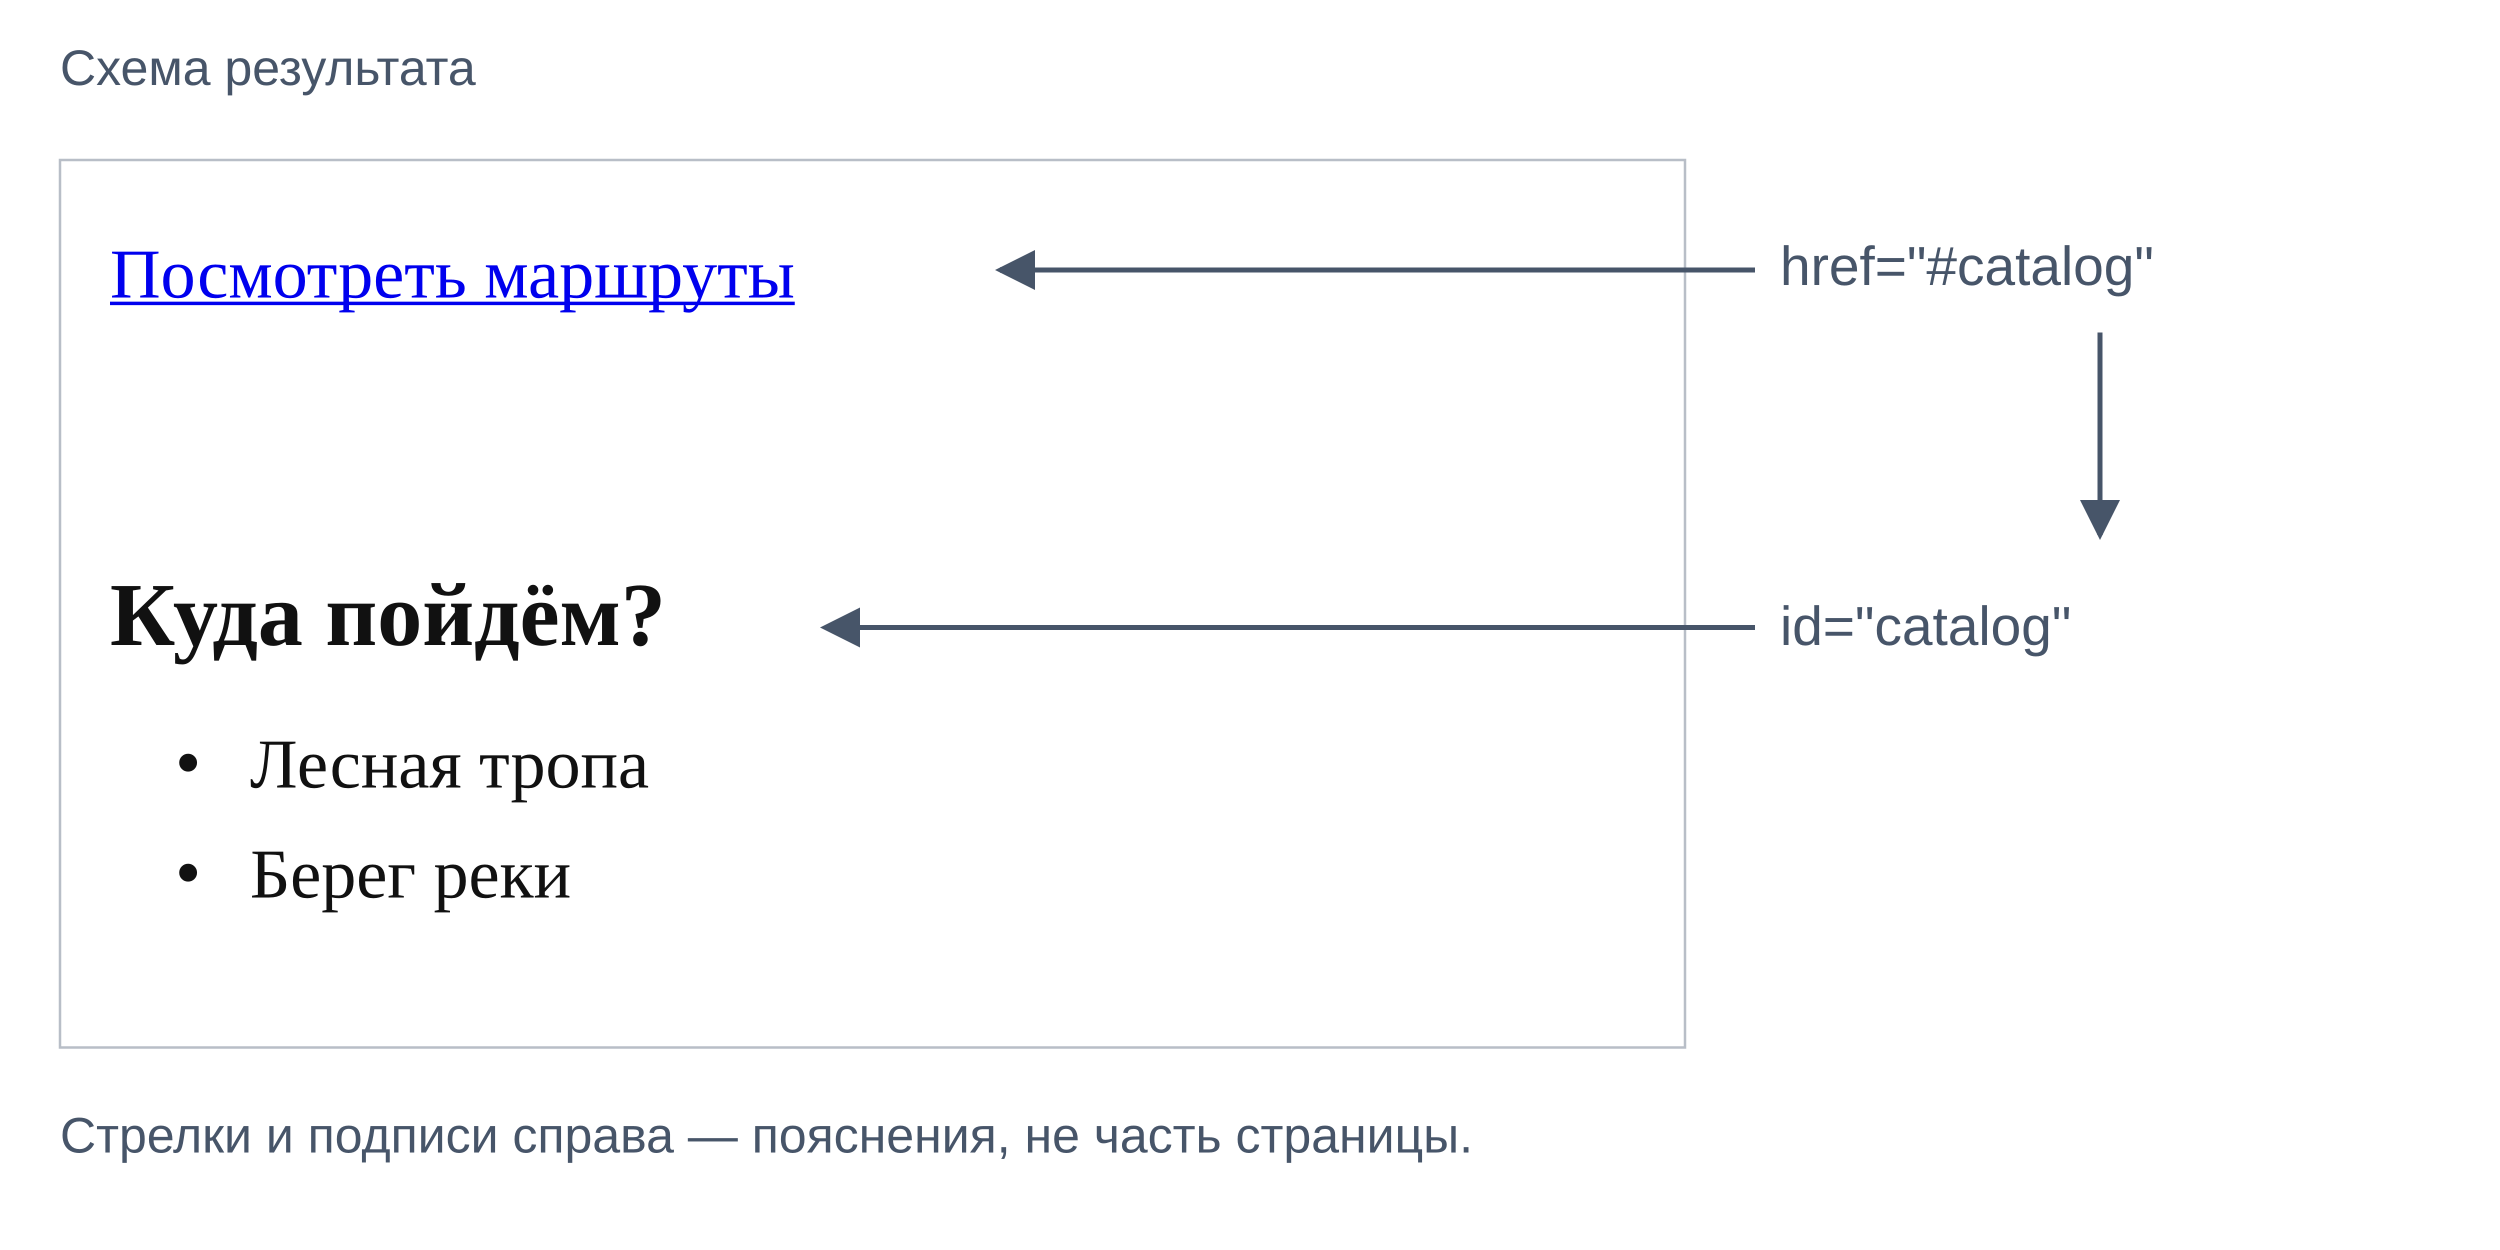
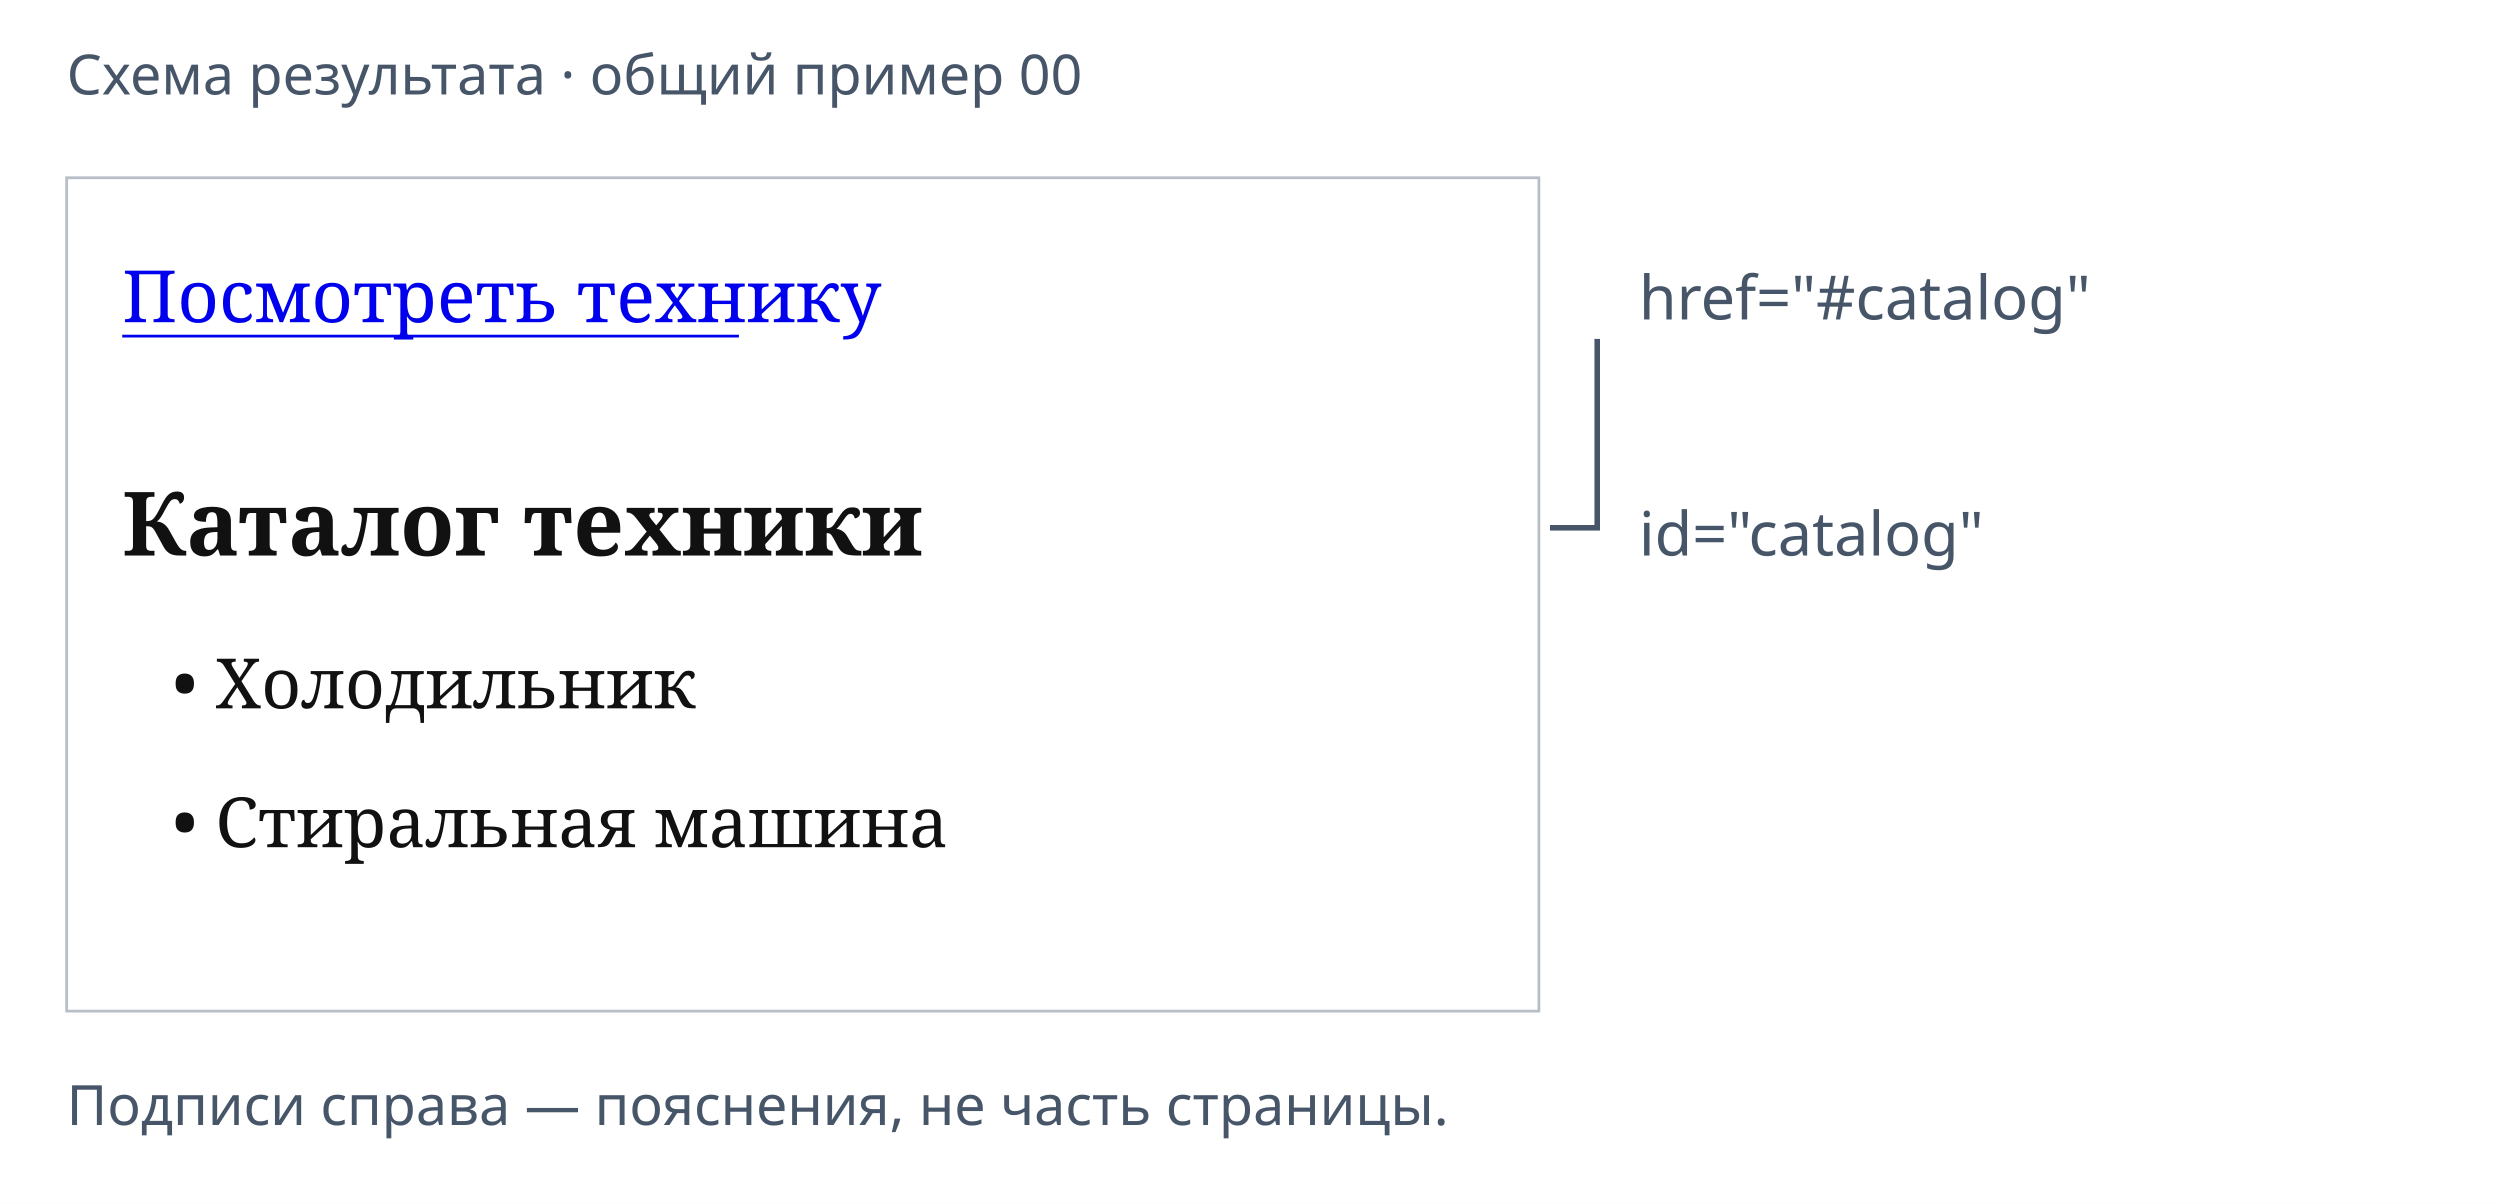
- <svg xmlns="http://www.w3.org/2000/svg" width="1000" height="500" viewBox="0 0 1000 500" role="img" aria-labelledby="title desc">
-   <defs>
-     <marker id="arrow" markerWidth="8" markerHeight="8" refX="7" refY="4" orient="auto">
-       <path d="M0,0 L8,4 L0,8" fill="#475569" />
-     </marker>
-   </defs>
-   <rect width="1000" height="500" fill="white" />
-   <text x="24" y="34" font-family="Arial, sans-serif" font-size="20" font-weight="400" fill="#475569">Схема результата</text>
-   <rect x="24" y="64" width="650" height="355" fill="#fff" stroke="#b8bec7" />
-   <text x="44" y="119" font-family="Times New Roman, serif" font-size="28" font-weight="400" fill="#0000ee" text-decoration="underline">Посмотреть маршруты</text>
-   <text x="44" y="258" font-family="Times New Roman, serif" font-size="36" font-weight="700" fill="#111">Куда пойдём?</text>
-   <text x="70" y="315" font-family="Times New Roman, serif" font-size="30" font-weight="400" fill="#111">•</text>
-   <text x="100" y="315" font-family="Times New Roman, serif" font-size="28" font-weight="400" fill="#111">Лесная тропа</text>
-   <text x="70" y="359" font-family="Times New Roman, serif" font-size="30" font-weight="400" fill="#111">•</text>
-   <text x="100" y="359" font-family="Times New Roman, serif" font-size="28" font-weight="400" fill="#111">Берег реки</text>
-   <text x="712" y="114" font-family="Arial, sans-serif" font-size="22" font-weight="400" fill="#475569">href="#catalog"</text>
-   <text x="712" y="258" font-family="Arial, sans-serif" font-size="22" font-weight="400" fill="#475569">id="catalog"</text>
-   <path d="M 702,108 H 400" fill="none" stroke="#475569" stroke-width="2" marker-end="url(#arrow)" />
-   <path d="M 702,251 H 330" fill="none" stroke="#475569" stroke-width="2" marker-end="url(#arrow)" />
-   <path d="M 840,133 V 214" fill="none" stroke="#475569" stroke-width="2" marker-end="url(#arrow)" />
-   <text x="24" y="461" font-family="Arial, sans-serif" font-size="20" font-weight="400" fill="#475569">Стрелки и подписи справа — пояснения, не часть страницы.</text>
+ <svg xmlns="http://www.w3.org/2000/svg" width="900" height="433" viewBox="0 0 900 433" role="img" aria-labelledby="title desc">
+   <rect width="900" height="433" fill="#fff" />
+   <text x="24" y="34" font-family="sans-serif" font-size="20" fill="#475569" font-weight="400">Схема результата · общий пример 00</text>
+   <rect x="24" y="64" width="530" height="300" fill="#fff" stroke="#b8bec7" />
+   <text x="44" y="116" font-family="serif" font-size="26" fill="#0000ee" font-weight="400">Посмотреть технику</text>
+   <path d="M44 121 H266" stroke="#0000ee" />
+   <text x="44" y="200" font-family="serif" font-size="32" fill="#111" font-weight="700">Каталог техники</text>
+   <text x="62" y="255" font-family="serif" font-size="25" fill="#111" font-weight="400">• Холодильник</text>
+   <text x="62" y="305" font-family="serif" font-size="25" fill="#111" font-weight="400">• Стиральная машина</text>
+   <text x="590" y="115" font-family="sans-serif" font-size="22" fill="#475569" font-weight="400">href="#catalog"</text>
+   <text x="590" y="200" font-family="sans-serif" font-size="22" fill="#475569" font-weight="400">id="catalog"</text>
+   <path d="M575 122 V190 H558" fill="none" stroke="#475569" stroke-width="2" />
+   <text x="24" y="405" font-family="sans-serif" font-size="20" fill="#475569" font-weight="400">Подписи справа — пояснения, не часть страницы.</text>
</svg>
